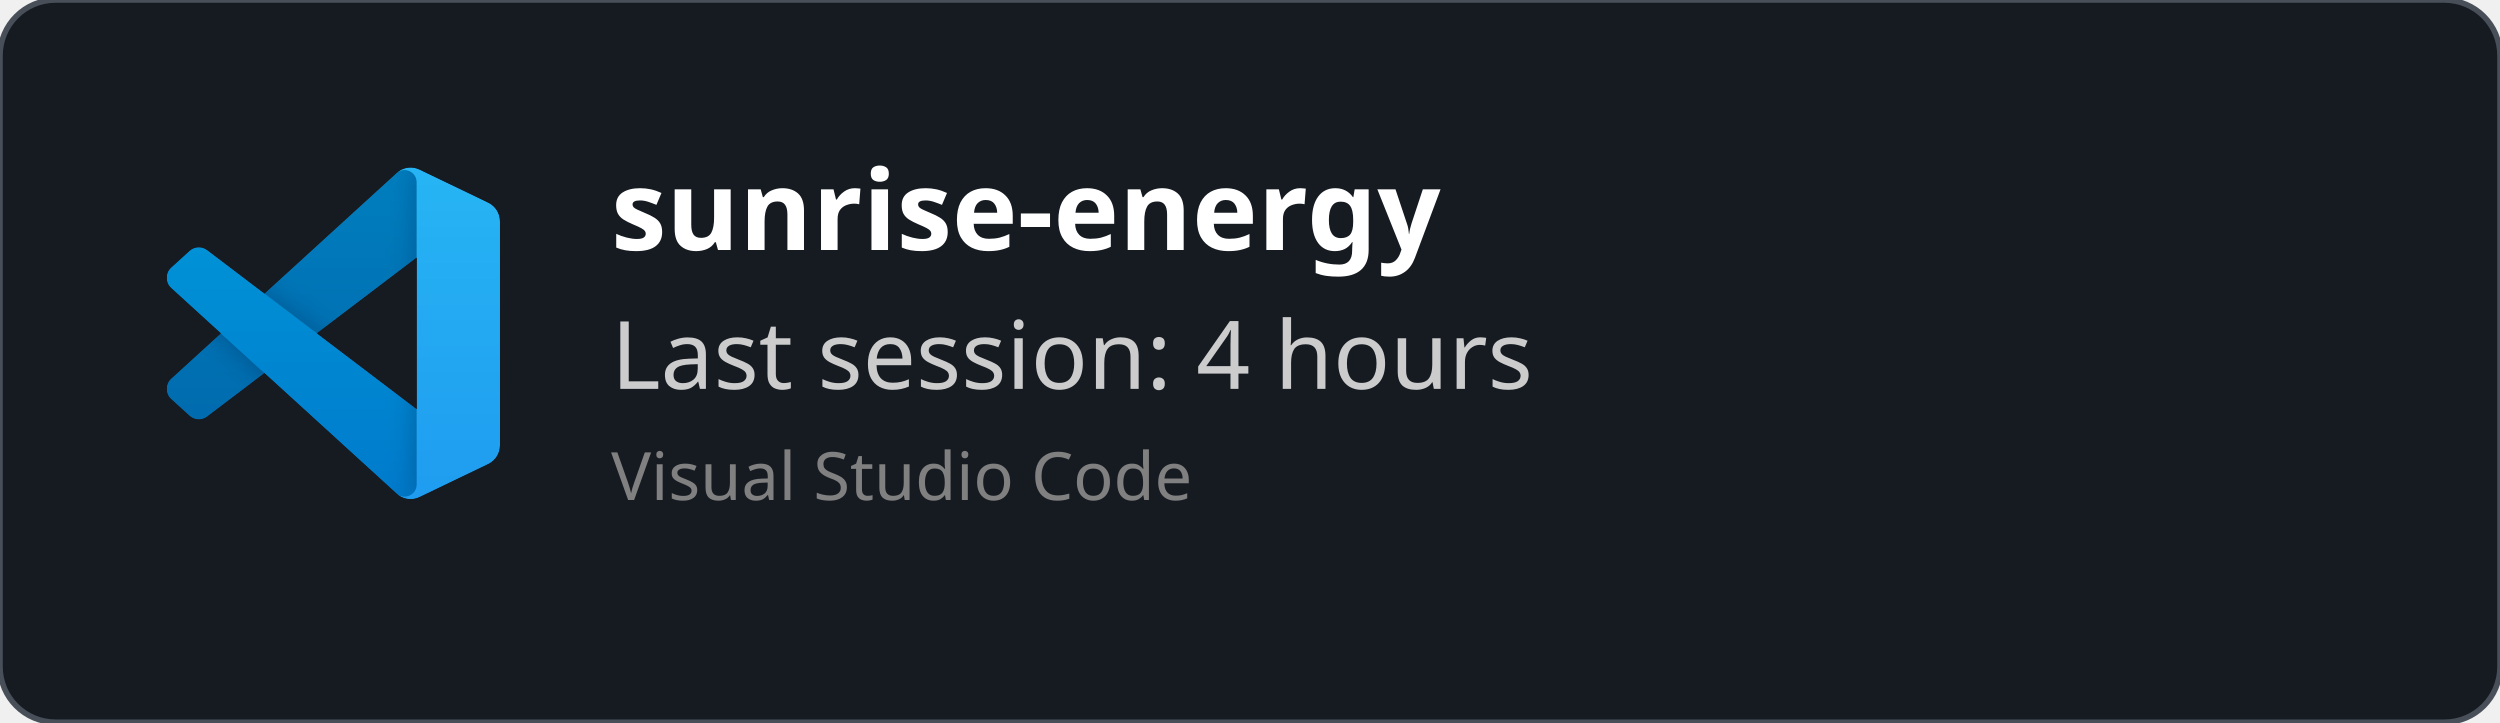
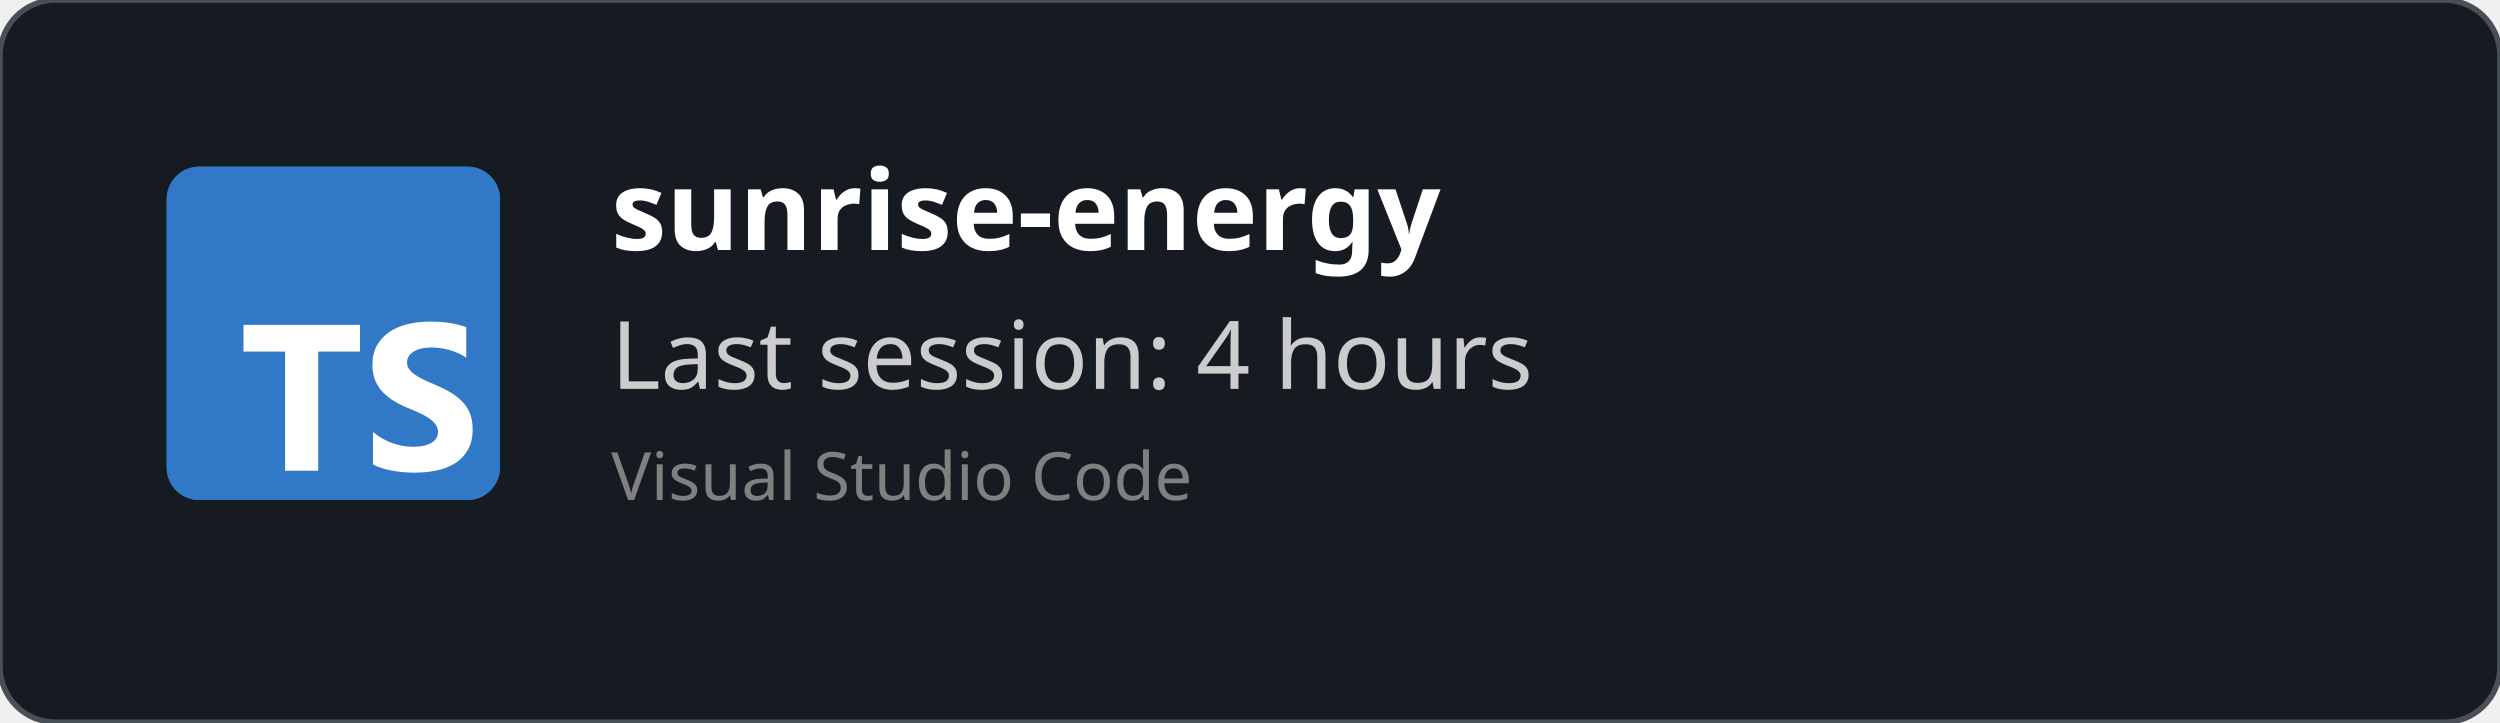
<svg xmlns="http://www.w3.org/2000/svg" width="450" height="130" viewBox="0 0 450 130" fill="none" role="img">
  <style>
    *{
        font-family: 'Segoe UI', Ubuntu, monospace
    }
    </style>
  <defs>
    <clipPath id="horizontalClip" x="20" y="20" width="500" height="200">
      <rect x="90" y="20" width="300" height="50" />
    </clipPath>
  </defs>
  <rect width="450" height="130" fill="rgba(22,27,34)" stroke="#484f58" stroke-width="1" fill-opacity="1" stroke-opacity="1" x="0" y="0" rx="10px" ry="10px">
    </rect>
-   <svg width="60" height="60" x="30" y="30" viewBox="0 0 100 100" fill="none" id="vscode">
-     <mask id="mask0" mask-type="alpha" maskUnits="userSpaceOnUse" x="0" y="0" width="100" height="100">
-       <path fill-rule="evenodd" clip-rule="evenodd" d="M70.912 99.317C72.487 99.931 74.283 99.891 75.873 99.126L96.461 89.22C98.624 88.179 100 85.989 100 83.587V16.413C100 14.011 98.624 11.822 96.461 10.781L75.873 0.874C73.786 -0.13 71.345 0.116 69.513 1.447C69.252 1.637 69.003 1.849 68.769 2.083L29.355 38.041L12.187 25.01C10.589 23.797 8.354 23.896 6.869 25.246L1.363 30.255C-0.453 31.906 -0.455 34.763 1.359 36.417L16.247 50L1.359 63.583C-0.455 65.237 -0.453 68.094 1.363 69.745L6.869 74.754C8.354 76.104 10.589 76.204 12.187 74.99L29.355 61.959L68.769 97.917C69.392 98.541 70.125 99.01 70.912 99.317ZM75.015 27.299L45.109 50L75.015 72.701V27.299Z" fill="white" />
-     </mask>
-     <g mask="url(#mask0)">
-       <path d="M96.461 10.796L75.857 0.876C73.472 -0.273 70.622 0.212 68.75 2.083L1.299 63.583C-0.516 65.237 -0.514 68.094 1.303 69.745L6.813 74.754C8.298 76.104 10.535 76.204 12.134 74.99L93.361 13.37C96.086 11.303 100 13.246 100 16.667V16.427C100 14.027 98.625 11.838 96.461 10.796Z" fill="#0065A9" />
-       <g filter="url(#filter0_d)">
-         <path d="M96.461 89.204L75.857 99.124C73.472 100.273 70.622 99.788 68.75 97.917L1.299 36.417C-0.516 34.763 -0.514 31.906 1.303 30.255L6.813 25.246C8.298 23.896 10.535 23.796 12.134 25.009L93.361 86.63C96.086 88.697 100 86.754 100 83.333V83.573C100 85.974 98.625 88.162 96.461 89.204Z" fill="#007ACC" />
-       </g>
-       <g filter="url(#filter1_d)">
-         <path d="M75.858 99.126C73.472 100.274 70.622 99.788 68.75 97.917C71.056 100.223 75 98.59 75 95.328V4.672C75 1.41 71.056 -0.223 68.75 2.083C70.622 0.211 73.472 -0.274 75.858 0.874L96.459 10.781C98.623 11.822 100 14.011 100 16.413V83.587C100 85.989 98.623 88.179 96.459 89.22L75.858 99.126Z" fill="#1F9CF0" />
-       </g>
-       <g style="mix-blend-mode:overlay" opacity="0.25">
-         <path fill-rule="evenodd" clip-rule="evenodd" d="M70.851 99.317C72.426 99.931 74.222 99.891 75.812 99.126L96.4 89.22C98.563 88.179 99.939 85.989 99.939 83.587V16.413C99.939 14.011 98.564 11.822 96.4 10.781L75.812 0.874C73.725 -0.13 71.284 0.116 69.453 1.447C69.191 1.637 68.942 1.849 68.708 2.083L29.294 38.041L12.126 25.01C10.528 23.796 8.293 23.896 6.809 25.246L1.302 30.255C-0.513 31.906 -0.515 34.763 1.298 36.417L16.186 50L1.298 63.583C-0.515 65.237 -0.513 68.094 1.302 69.745L6.809 74.754C8.293 76.104 10.528 76.204 12.126 74.99L29.294 61.959L68.708 97.917C69.332 98.54 70.064 99.01 70.851 99.317ZM74.954 27.299L45.048 50L74.954 72.701V27.299Z" fill="url(#paint0_linear)" />
-       </g>
-     </g>
-     <defs>
-       <filter id="filter0_d" x="-8.394" y="15.829" width="116.727" height="92.246" filterUnits="userSpaceOnUse" color-interpolation-filters="sRGB">
-         <feFlood flood-opacity="0" result="BackgroundImageFix" />
-         <feColorMatrix in="SourceAlpha" type="matrix" values="0 0 0 0 0 0 0 0 0 0 0 0 0 0 0 0 0 0 127 0" />
-         <feOffset />
-         <feGaussianBlur stdDeviation="4.167" />
-         <feColorMatrix type="matrix" values="0 0 0 0 0 0 0 0 0 0 0 0 0 0 0 0 0 0 0.25 0" />
-         <feBlend mode="overlay" in2="BackgroundImageFix" result="effect1_dropShadow" />
-         <feBlend mode="normal" in="SourceGraphic" in2="effect1_dropShadow" result="shape" />
-       </filter>
-       <filter id="filter1_d" x="60.417" y="-8.076" width="47.917" height="116.151" filterUnits="userSpaceOnUse" color-interpolation-filters="sRGB">
-         <feFlood flood-opacity="0" result="BackgroundImageFix" />
-         <feColorMatrix in="SourceAlpha" type="matrix" values="0 0 0 0 0 0 0 0 0 0 0 0 0 0 0 0 0 0 127 0" />
-         <feOffset />
-         <feGaussianBlur stdDeviation="4.167" />
-         <feColorMatrix type="matrix" values="0 0 0 0 0 0 0 0 0 0 0 0 0 0 0 0 0 0 0.25 0" />
-         <feBlend mode="overlay" in2="BackgroundImageFix" result="effect1_dropShadow" />
-         <feBlend mode="normal" in="SourceGraphic" in2="effect1_dropShadow" result="shape" />
-       </filter>
-       <linearGradient id="paint0_linear" x1="49.939" y1="0.258" x2="49.939" y2="99.742" gradientUnits="userSpaceOnUse">
-         <stop stop-color="white" />
-         <stop offset="1" stop-color="white" stop-opacity="0" />
-       </linearGradient>
-     </defs>
+   <svg fill="none" height="60" viewBox="0 0 512 512" width="60" x="30" y="30">
+     <rect fill="#3178c6" height="512" rx="50" width="512" />
+     <rect fill="#3178c6" height="512" rx="50" width="512" />
+     <path clip-rule="evenodd" d="m316.939 407.424v50.061c8.138 4.172 17.763 7.3 28.875 9.386s22.823 3.129 35.135 3.129c11.999 0 23.397-1.147 34.196-3.442 10.799-2.294 20.268-6.075 28.406-11.342 8.138-5.266 14.581-12.15 19.328-20.65s7.121-19.007 7.121-31.522c0-9.074-1.356-17.026-4.069-23.857s-6.625-12.906-11.738-18.225c-5.112-5.319-11.242-10.091-18.389-14.315s-15.207-8.213-24.18-11.967c-6.573-2.712-12.468-5.345-17.685-7.9-5.217-2.556-9.651-5.163-13.303-7.822-3.652-2.66-6.469-5.476-8.451-8.448-1.982-2.973-2.974-6.336-2.974-10.091 0-3.441.887-6.544 2.661-9.308s4.278-5.136 7.512-7.118c3.235-1.981 7.199-3.52 11.894-4.615 4.696-1.095 9.912-1.642 15.651-1.642 4.173 0 8.581.313 13.224.938 4.643.626 9.312 1.591 14.008 2.894 4.695 1.304 9.259 2.947 13.694 4.928 4.434 1.982 8.529 4.276 12.285 6.884v-46.776c-7.616-2.92-15.937-5.084-24.962-6.492s-19.381-2.112-31.066-2.112c-11.895 0-23.163 1.278-33.805 3.833s-20.006 6.544-28.093 11.967c-8.086 5.424-14.476 12.333-19.171 20.729-4.695 8.395-7.043 18.433-7.043 30.114 0 14.914 4.304 27.638 12.912 38.172 8.607 10.533 21.675 19.45 39.204 26.751 6.886 2.816 13.303 5.579 19.25 8.291s11.086 5.528 15.415 8.448c4.33 2.92 7.747 6.101 10.252 9.543 2.504 3.441 3.756 7.352 3.756 11.733 0 3.233-.783 6.231-2.348 8.995s-3.939 5.162-7.121 7.196-7.147 3.624-11.894 4.771c-4.748 1.148-10.303 1.721-16.668 1.721-10.851 0-21.597-1.903-32.24-5.71-10.642-3.806-20.502-9.516-29.579-17.13zm-84.159-123.342h64.22v-41.082h-179v41.082h63.906v182.918h50.874z" fill="#fff" fill-rule="evenodd" />
  </svg>
  <text x="110" y="45" font-size="20" clip-path="url(#horizontalClip)" font-weight="bold" font-family="Ubuntu" fill="white">
    sunrise-energy
    </text>
  <text x="110" y="70" font-size="17px" font-family="Ubuntu" fill="#ccc">
    Last session: 4 hours
    </text>
  <text x="110" y="90" font-size="12px" font-family="Ubuntu" fill="grey">
    Visual Studio Code
    </text>
</svg>
